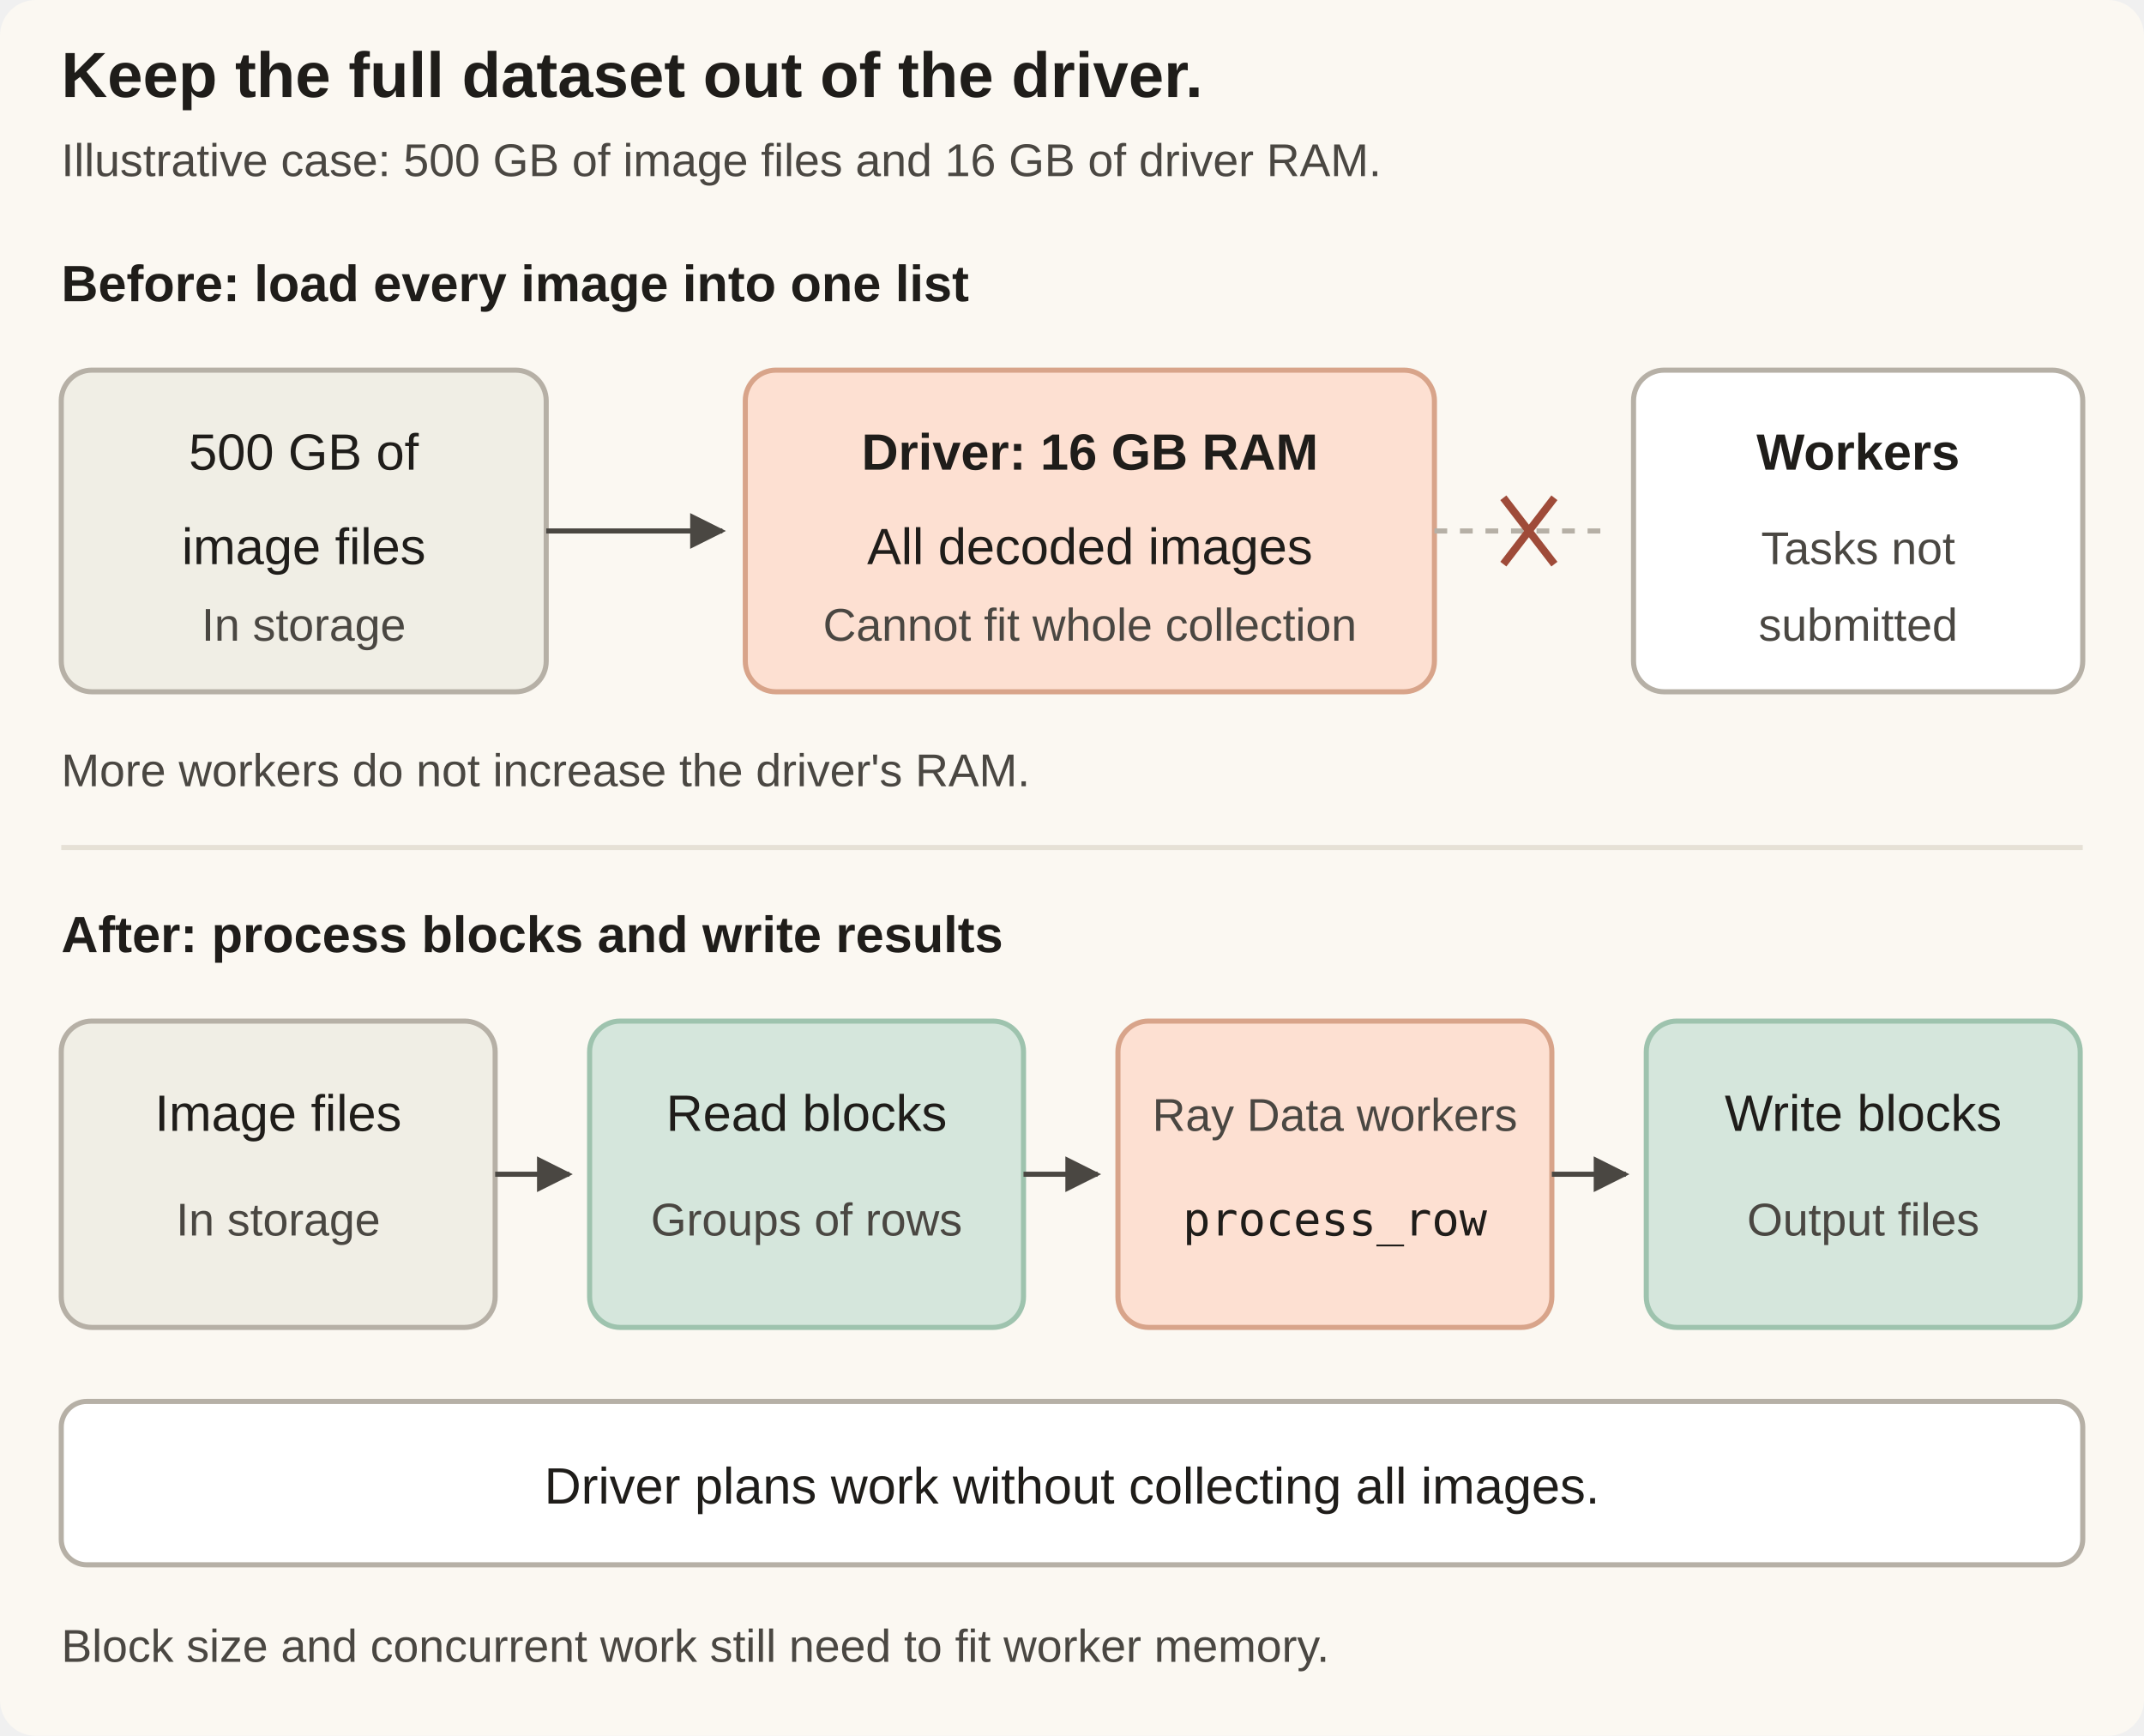
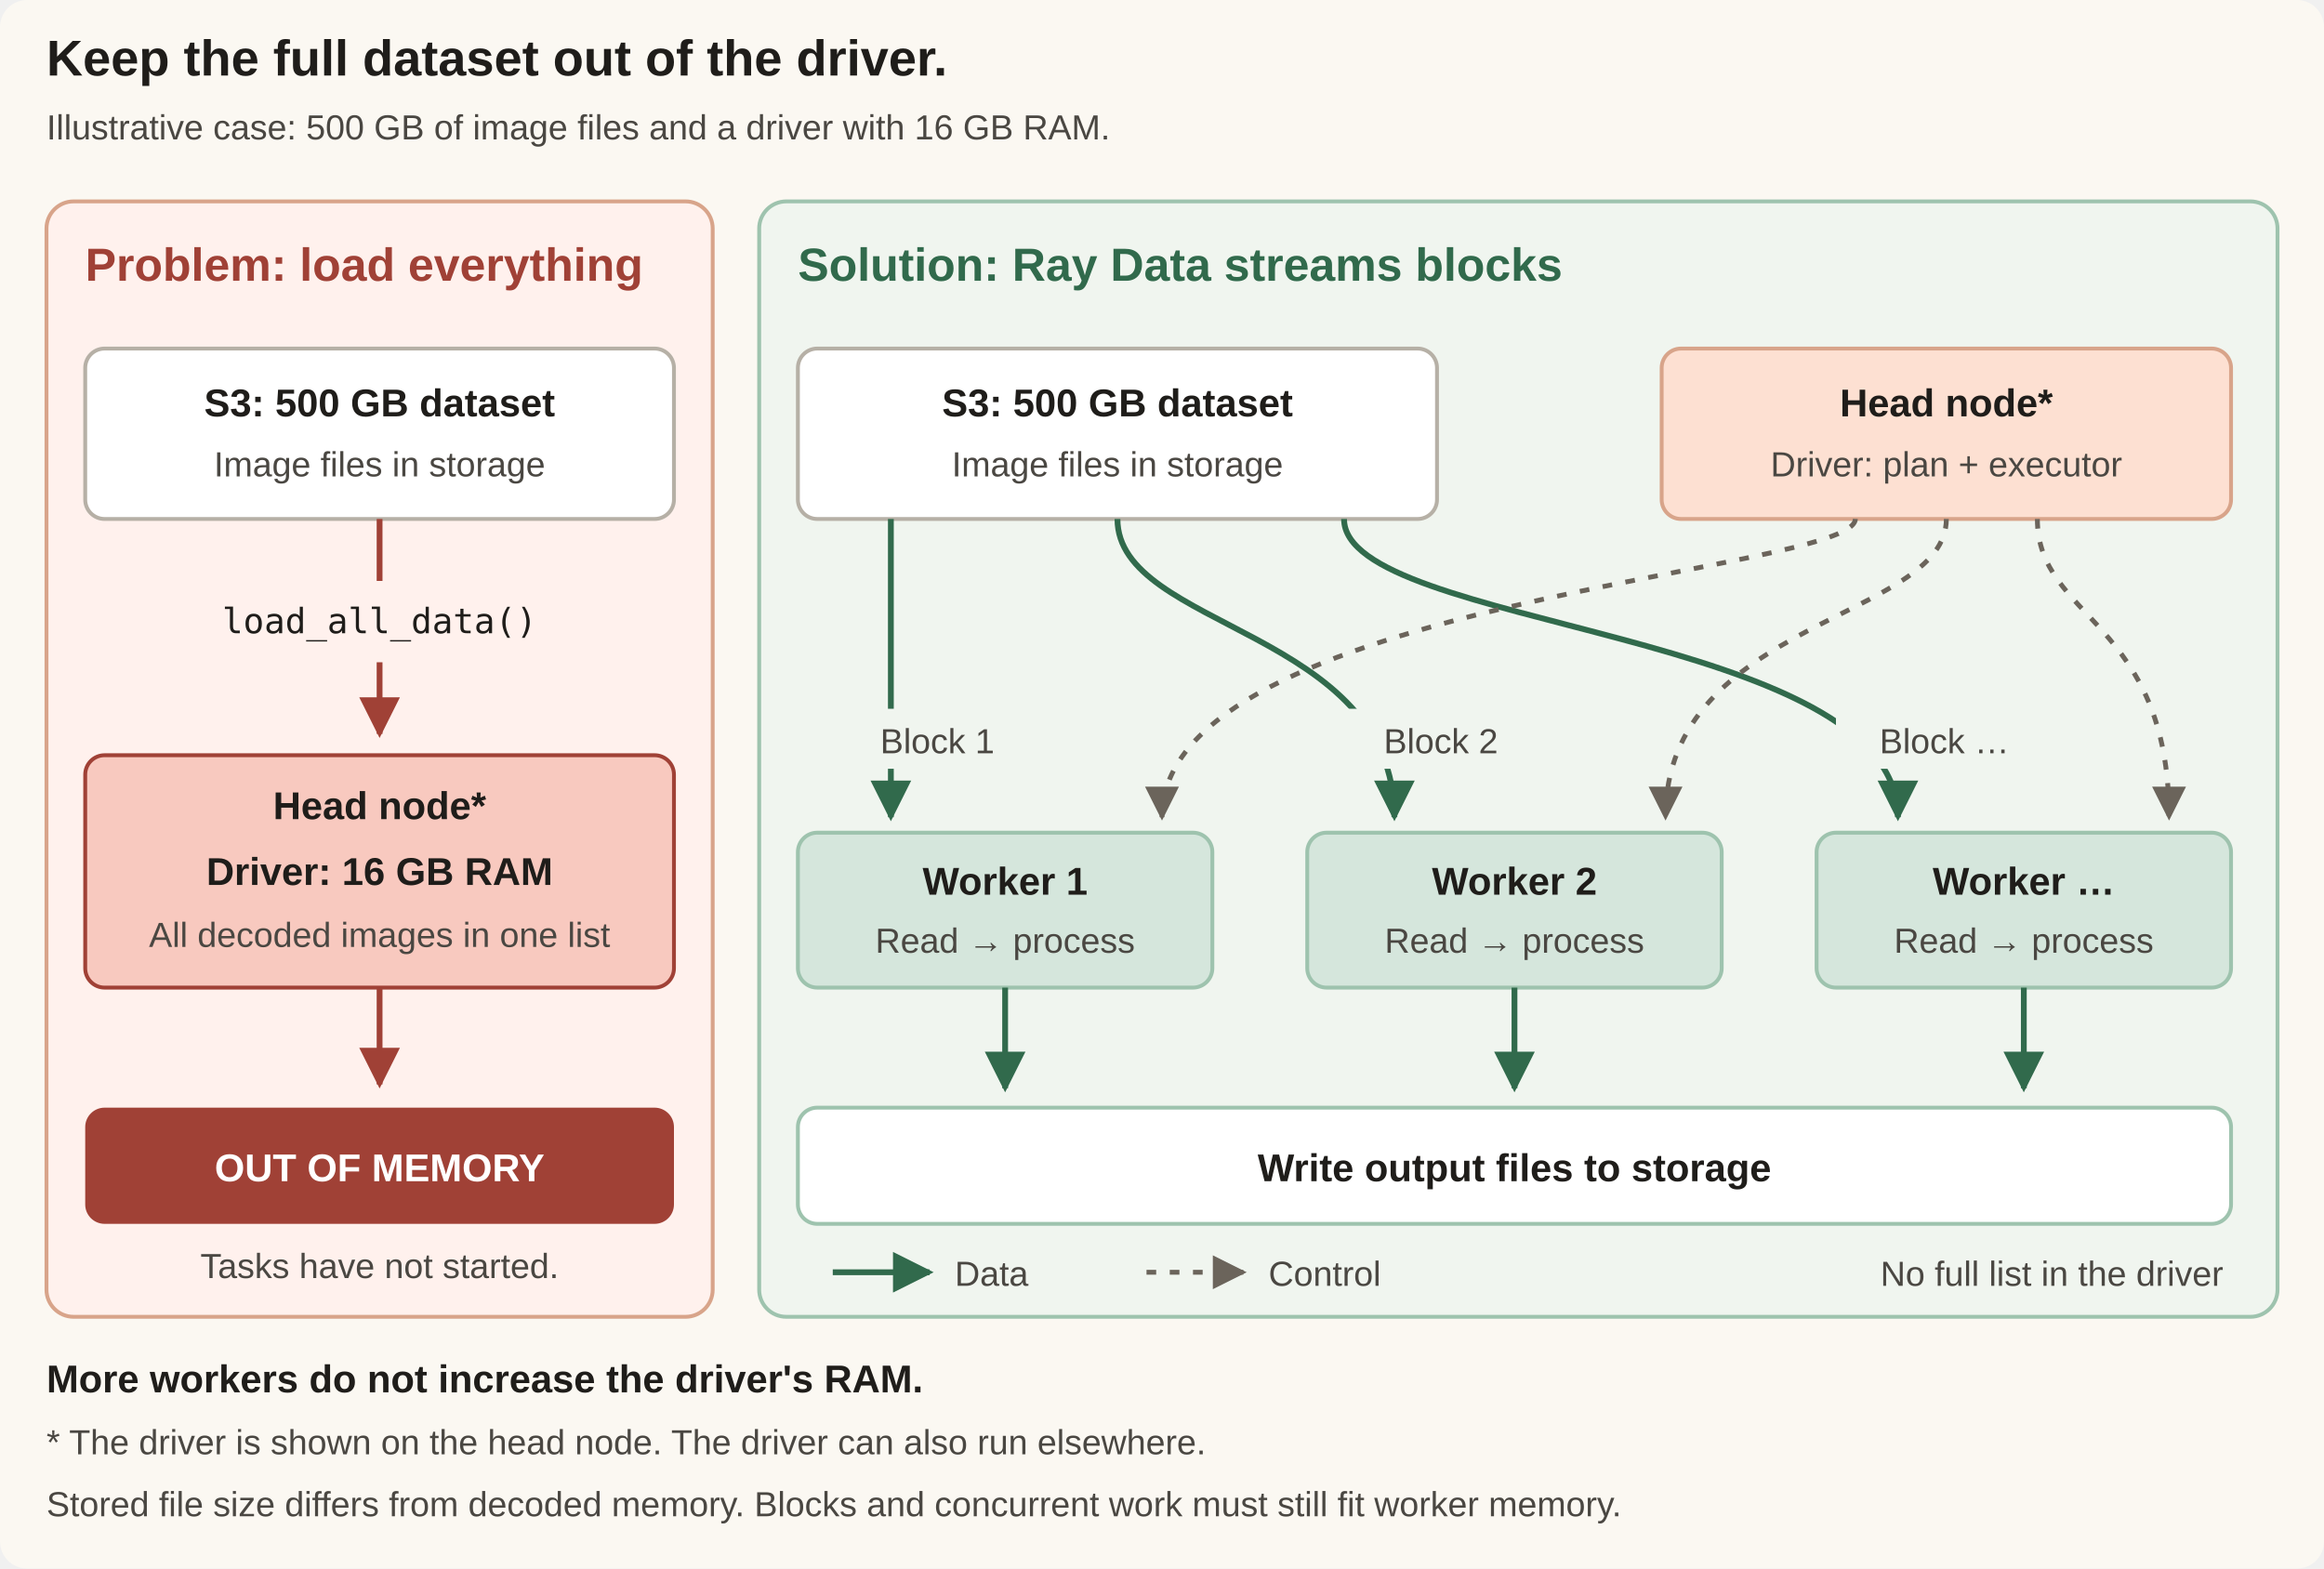
- <svg xmlns="http://www.w3.org/2000/svg" width="840" height="680" viewBox="0 0 840 680" role="img" aria-labelledby="title desc">
+ <svg xmlns="http://www.w3.org/2000/svg" width="1200" height="810" viewBox="0 0 1200 810" role="img" aria-labelledby="title desc">
  <defs>
-     <marker id="arrow" viewBox="0 0 10 10" refX="9" refY="5" markerWidth="7" markerHeight="7" orient="auto-start-reverse">
-       <path d="M0 0 10 5 0 10Z" fill="#4a4742" />
+     <marker id="data-arrow" viewBox="0 0 10 10" refX="9" refY="5" markerWidth="7" markerHeight="7" orient="auto-start-reverse">
+       <path d="M0 0 10 5 0 10Z" fill="#316a4c" />
    </marker>
-     <style>text{font-family:Arial,sans-serif;fill:#1f1d1a;font-size:20px}.heading{font-size:25px;font-weight:700}.small{font-size:18px;fill:#4a4742}.label{font-weight:700}.line{fill:none;stroke:#4a4742;stroke-width:2;marker-end:url(#arrow)}.code{font-family:Menlo,Consolas,monospace;font-size:18px}</style>
+     <marker id="control-arrow" viewBox="0 0 10 10" refX="9" refY="5" markerWidth="7" markerHeight="7" orient="auto-start-reverse">
+       <path d="M0 0 10 5 0 10Z" fill="#6b645b" />
+     </marker>
+     <marker id="problem-arrow" viewBox="0 0 10 10" refX="9" refY="5" markerWidth="7" markerHeight="7" orient="auto-start-reverse">
+       <path d="M0 0 10 5 0 10Z" fill="#a04136" />
+     </marker>
+     <style>text{font-family:Arial,sans-serif;fill:#1f1d1a;font-size:20px}.heading{font-size:26px;font-weight:700}.panel-heading{font-size:24px;font-weight:700}.small{font-size:18px;fill:#4a4742}.label{font-weight:700}.code{font-family:Menlo,Consolas,monospace;font-size:18px}.data{fill:none;stroke:#316a4c;stroke-width:3;marker-end:url(#data-arrow)}.control{fill:none;stroke:#6b645b;stroke-width:2.5;stroke-dasharray:5 7;marker-end:url(#control-arrow)}.problem{fill:none;stroke:#a04136;stroke-width:3;marker-end:url(#problem-arrow)}</style>
  </defs>
-   <rect width="840" height="680" rx="14" fill="#fbf8f2" />
-   <text x="24" y="38" class="heading">Keep the full dataset out of the driver.</text>
-   <text x="24" y="69" class="small">Illustrative case: 500 GB of image files and 16 GB of driver RAM.</text>
-   <text x="24" y="118" class="label">Before: load every image into one list</text>
-   <rect x="24" y="145" width="190" height="126" rx="12" fill="#f0eee5" stroke="#b6b0a6" stroke-width="2" />
-   <text x="119" y="184" text-anchor="middle">500 GB of</text>
-   <text x="119" y="221" text-anchor="middle">image files</text>
-   <text x="119" y="251" text-anchor="middle" class="small">In storage</text>
-   <path d="M214 208H283" class="line" />
-   <rect x="292" y="145" width="270" height="126" rx="12" fill="#fde0d2" stroke="#d8a48a" stroke-width="2" />
-   <text x="427" y="184" text-anchor="middle" class="label">Driver: 16 GB RAM</text>
-   <text x="427" y="221" text-anchor="middle">All decoded images</text>
-   <text x="427" y="251" text-anchor="middle" class="small">Cannot fit whole collection</text>
-   <path d="M562 208H632" fill="none" stroke="#b6b0a6" stroke-width="2" stroke-dasharray="5 5" />
-   <path d="M589 195L609 221M609 195L589 221" fill="none" stroke="#9f4b39" stroke-width="3" />
-   <rect x="640" y="145" width="176" height="126" rx="12" fill="#fff" stroke="#b6b0a6" stroke-width="2" />
-   <text x="728" y="184" text-anchor="middle" class="label">Workers</text>
-   <text x="728" y="221" text-anchor="middle" class="small">Tasks not</text>
-   <text x="728" y="251" text-anchor="middle" class="small">submitted</text>
-   <text x="24" y="308" class="small">More workers do not increase the driver's RAM.</text>
-   <path d="M24 332H816" stroke="#e6e1d6" stroke-width="2" />
-   <text x="24" y="373" class="label">After: process blocks and write results</text>
-   <rect x="24" y="400" width="170" height="120" rx="12" fill="#f0eee5" stroke="#b6b0a6" stroke-width="2" />
-   <text x="109" y="443" text-anchor="middle">Image files</text>
-   <text x="109" y="484" text-anchor="middle" class="small">In storage</text>
-   <path d="M194 460H223" class="line" />
-   <rect x="231" y="400" width="170" height="120" rx="12" fill="#d5e6dc" stroke="#9ec3ae" stroke-width="2" />
-   <text x="316" y="443" text-anchor="middle">Read blocks</text>
-   <text x="316" y="484" text-anchor="middle" class="small">Groups of rows</text>
-   <path d="M401 460H430" class="line" />
-   <rect x="438" y="400" width="170" height="120" rx="12" fill="#fde0d2" stroke="#d8a48a" stroke-width="2" />
-   <text x="523" y="443" text-anchor="middle" class="small">Ray Data workers</text>
-   <text x="523" y="484" text-anchor="middle" class="code">process_row</text>
-   <path d="M608 460H637" class="line" />
-   <rect x="645" y="400" width="170" height="120" rx="12" fill="#d5e6dc" stroke="#9ec3ae" stroke-width="2" />
-   <text x="730" y="443" text-anchor="middle">Write blocks</text>
-   <text x="730" y="484" text-anchor="middle" class="small">Output files</text>
-   <rect x="24" y="549" width="792" height="64" rx="10" fill="#fff" stroke="#b6b0a6" stroke-width="2" />
-   <text x="420" y="589" text-anchor="middle">Driver plans work without collecting all images.</text>
-   <text x="24" y="651" class="small">Block size and concurrent work still need to fit worker memory.</text>
+   <rect width="1200" height="810" rx="14" fill="#fbf8f2" />
+   <text x="24" y="39" class="heading">Keep the full dataset out of the driver.</text>
+   <text x="24" y="72" class="small">Illustrative case: 500 GB of image files and a driver with 16 GB RAM.</text>
+   <rect x="24" y="104" width="344" height="576" rx="14" fill="#fff1ed" stroke="#d8a48a" stroke-width="2" />
+   <rect x="392" y="104" width="784" height="576" rx="14" fill="#f0f5ef" stroke="#9ec3ae" stroke-width="2" />
+   <text x="44" y="145" class="panel-heading" style="fill:#a04136">Problem: load everything</text>
+   <text x="412" y="145" class="panel-heading" style="fill:#316a4c">Solution: Ray Data streams blocks</text>
+   <rect x="44" y="180" width="304" height="88" rx="10" fill="#fff" stroke="#b6b0a6" stroke-width="2" />
+   <text x="196" y="215" text-anchor="middle" class="label">S3: 500 GB dataset</text>
+   <text x="196" y="246" text-anchor="middle" class="small">Image files in storage</text>
+   <path d="M196 268V300M196 342V379" class="problem" />
+   <text x="196" y="327" text-anchor="middle" class="code">load_all_data()</text>
+   <rect x="44" y="390" width="304" height="120" rx="10" fill="#f8c9bf" stroke="#a04136" stroke-width="2" />
+   <text x="196" y="423" text-anchor="middle" class="label">Head node*</text>
+   <text x="196" y="457" text-anchor="middle" class="label">Driver: 16 GB RAM</text>
+   <text x="196" y="489" text-anchor="middle" class="small">All decoded images in one list</text>
+   <path d="M196 510V560" class="problem" />
+   <rect x="44" y="572" width="304" height="60" rx="10" fill="#a04136" />
+   <text x="196" y="610" text-anchor="middle" class="label" style="fill:#fff">OUT OF MEMORY</text>
+   <text x="196" y="660" text-anchor="middle" class="small">Tasks have not started.</text>
+   <rect x="412" y="180" width="330" height="88" rx="10" fill="#fff" stroke="#b6b0a6" stroke-width="2" />
+   <text x="577" y="215" text-anchor="middle" class="label">S3: 500 GB dataset</text>
+   <text x="577" y="246" text-anchor="middle" class="small">Image files in storage</text>
+   <rect x="858" y="180" width="294" height="88" rx="10" fill="#fde0d2" stroke="#d8a48a" stroke-width="2" />
+   <text x="1005" y="215" text-anchor="middle" class="label">Head node*</text>
+   <text x="1005" y="246" text-anchor="middle" class="small">Driver: plan + executor</text>
+   <path d="M460 268C460 326 460 350 460 422" class="data" />
+   <path d="M577 268C577 325 720 325 720 422" class="data" />
+   <path d="M694 268C694 325 980 325 980 422" class="data" />
+   <path d="M958 268C958 296 600 310 600 422" class="control" />
+   <path d="M1005 268C1005 320 860 320 860 422" class="control" />
+   <path d="M1052 268C1052 320 1120 320 1120 422" class="control" />
+   <rect x="428" y="366" width="111" height="31" rx="5" fill="#f0f5ef" />
+   <text x="484" y="389" text-anchor="middle" class="small">Block 1</text>
+   <rect x="688" y="366" width="111" height="31" rx="5" fill="#f0f5ef" />
+   <text x="744" y="389" text-anchor="middle" class="small">Block 2</text>
+   <rect x="948" y="366" width="111" height="31" rx="5" fill="#f0f5ef" />
+   <text x="1004" y="389" text-anchor="middle" class="small">Block …</text>
+   <rect x="412" y="430" width="214" height="80" rx="10" fill="#d5e6dc" stroke="#9ec3ae" stroke-width="2" />
+   <rect x="675" y="430" width="214" height="80" rx="10" fill="#d5e6dc" stroke="#9ec3ae" stroke-width="2" />
+   <rect x="938" y="430" width="214" height="80" rx="10" fill="#d5e6dc" stroke="#9ec3ae" stroke-width="2" />
+   <text x="519" y="462" text-anchor="middle" class="label">Worker 1</text>
+   <text x="782" y="462" text-anchor="middle" class="label">Worker 2</text>
+   <text x="1045" y="462" text-anchor="middle" class="label">Worker …</text>
+   <text x="519" y="492" text-anchor="middle" class="small">Read → process</text>
+   <text x="782" y="492" text-anchor="middle" class="small">Read → process</text>
+   <text x="1045" y="492" text-anchor="middle" class="small">Read → process</text>
+   <path d="M519 510V562" class="data" />
+   <path d="M782 510V562" class="data" />
+   <path d="M1045 510V562" class="data" />
+   <rect x="412" y="572" width="740" height="60" rx="10" fill="#fff" stroke="#9ec3ae" stroke-width="2" />
+   <text x="782" y="610" text-anchor="middle" class="label">Write output files to storage</text>
+   <path d="M430 657H480" class="data" />
+   <text x="493" y="664" class="small">Data</text>
+   <path d="M592 657H642" class="control" />
+   <text x="655" y="664" class="small">Control</text>
+   <text x="1148" y="664" text-anchor="end" class="small">No full list in the driver</text>
+   <text x="24" y="719" class="label">More workers do not increase the driver's RAM.</text>
+   <text x="24" y="751" class="small">* The driver is shown on the head node. The driver can also run elsewhere.</text>
+   <text x="24" y="783" class="small">Stored file size differs from decoded memory. Blocks and concurrent work must still fit worker memory.</text>
</svg>
